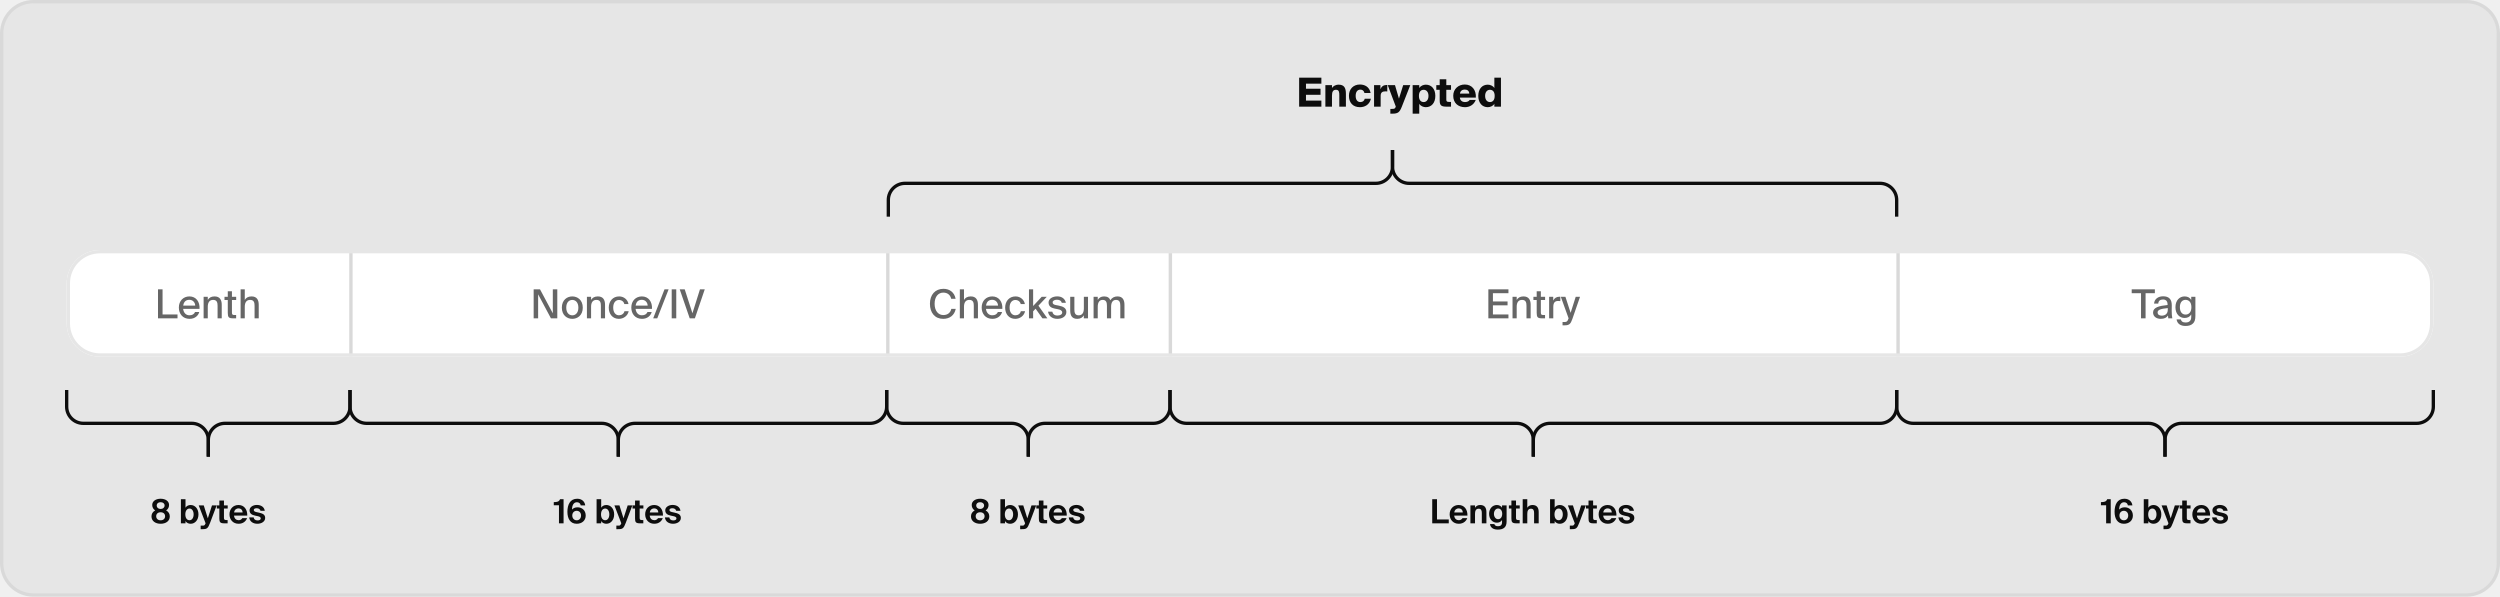
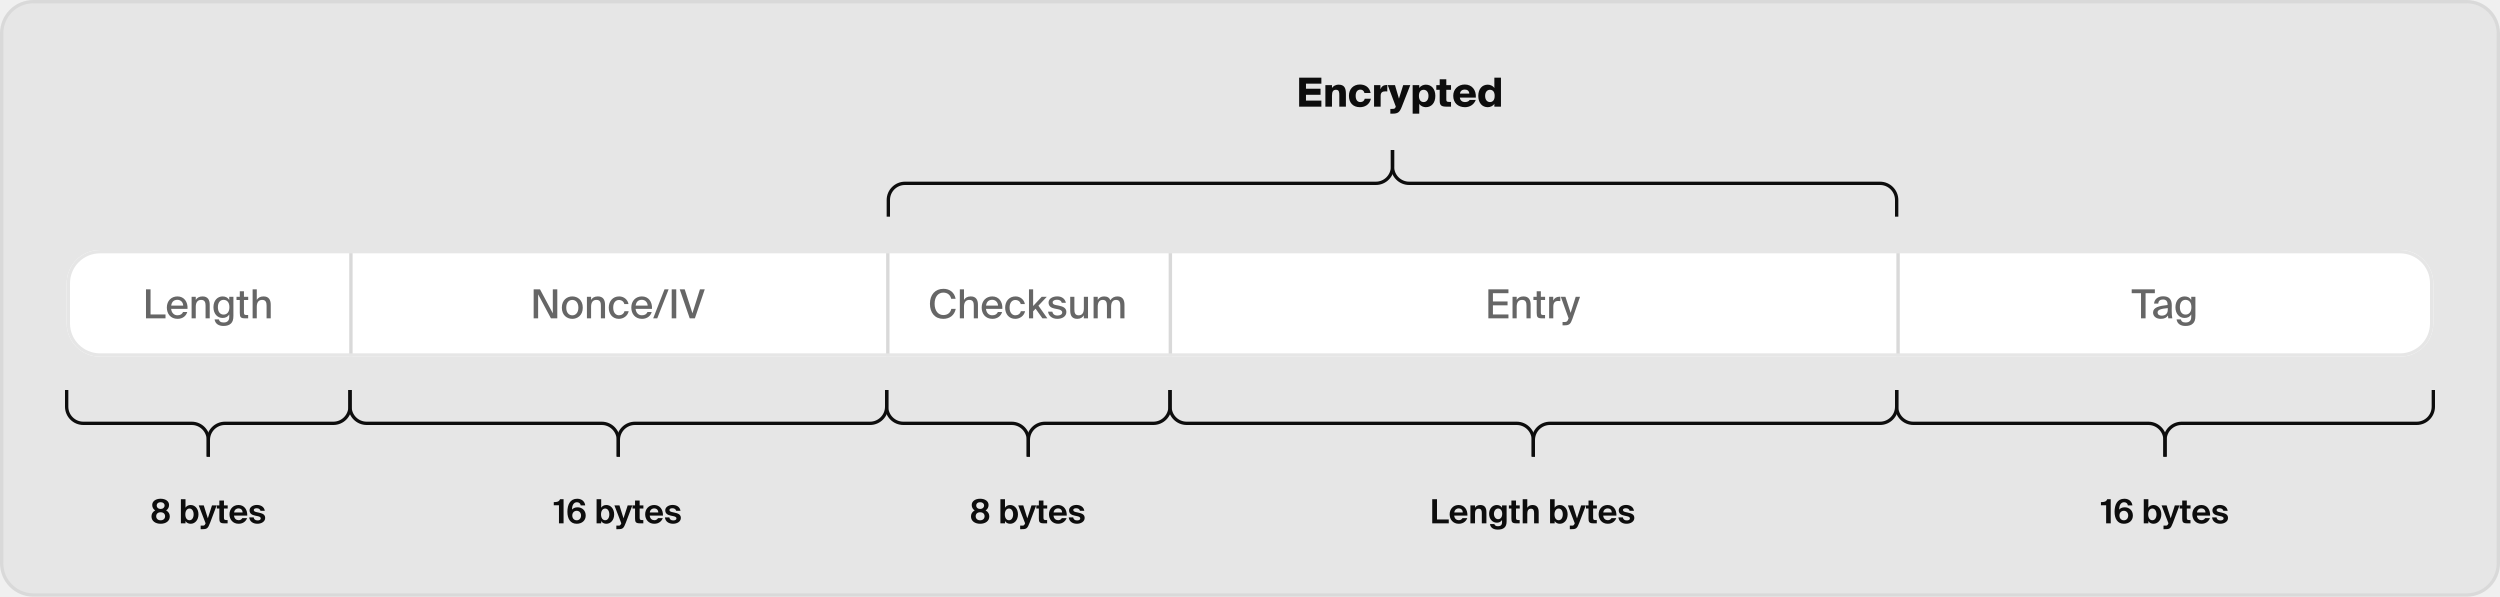
<svg xmlns="http://www.w3.org/2000/svg" width="750" height="179" viewBox="0 0 750 179" fill="none">
  <path d="M10 0.5H740C745.247 0.5 749.5 4.753 749.5 10V169C749.5 174.247 745.247 178.5 740 178.5H10C4.753 178.5 0.5 174.247 0.5 169V10C0.5 4.753 4.753 0.5 10 0.5Z" fill="#FAFAFA" />
  <path d="M10 0.5H740C745.247 0.5 749.5 4.753 749.5 10V169C749.5 174.247 745.247 178.5 740 178.5H10C4.753 178.5 0.5 174.247 0.5 169V10C0.5 4.753 4.753 0.5 10 0.5Z" fill="#E6E6E6" />
  <path d="M10 0.5H740C745.247 0.5 749.5 4.753 749.5 10V169C749.5 174.247 745.247 178.5 740 178.5H10C4.753 178.5 0.5 174.247 0.5 169V10C0.5 4.753 4.753 0.5 10 0.5Z" stroke="#D9D9D9" />
-   <g clip-path="url(#clip0_10215_21547)">
+   <g clip-path="url(#clip0_10218_44737)">
    <path d="M389.741 32V23.3H396.413V25.1H391.793V26.624H396.161V28.436H391.793V30.188H396.413V32H389.741ZM399.594 25.544V26.396C399.882 25.916 400.578 25.4 401.598 25.4C403.254 25.4 403.77 26.372 403.77 28.124V32H401.79V28.616C401.79 27.692 401.754 26.936 400.794 26.936C399.942 26.936 399.594 27.488 399.594 28.688V32H397.614V25.544H399.594ZM407.983 25.352C409.327 25.352 410.803 25.964 411.187 27.908H409.339C409.159 27.152 408.691 26.888 408.103 26.888C407.395 26.888 406.699 27.368 406.699 28.748C406.699 30.152 407.395 30.62 408.103 30.62C408.835 30.62 409.279 30.236 409.423 29.624H411.271C410.827 31.544 409.279 32.156 407.983 32.156C405.859 32.156 404.683 30.788 404.683 28.736C404.683 26.684 406.027 25.352 407.983 25.352ZM416.188 25.508V27.44C415.96 27.404 415.828 27.404 415.648 27.404C414.688 27.404 414.196 27.752 414.196 28.76V32H412.216V25.544H414.124V26.768C414.424 26 414.964 25.532 415.888 25.496H416.032C416.092 25.496 416.14 25.496 416.188 25.508ZM417.74 34.1H417.104V32.672H417.5C418.316 32.672 418.484 32.612 418.676 32.132L418.736 31.964L416.324 25.544H418.496L419.684 29.588L420.956 25.544H423.08L420.548 32C419.9 33.644 419.42 34.1 417.74 34.1ZM425.774 25.544V26.42C426.194 25.712 427.058 25.4 427.754 25.4C429.422 25.4 430.598 26.66 430.598 28.772C430.598 30.884 429.422 32.156 427.754 32.156C427.058 32.156 426.194 31.844 425.774 31.136V34.1H423.794V25.544H425.774ZM427.106 26.936C426.326 26.936 425.678 27.44 425.678 28.772C425.678 30.104 426.326 30.62 427.106 30.62C427.898 30.62 428.546 29.972 428.546 28.772C428.546 27.572 427.898 26.936 427.106 26.936ZM431.911 25.544V23.78H433.891V25.544H435.307V26.948H433.891V29.84C433.891 30.452 434.083 30.572 434.743 30.572H435.307V32H434.047C432.451 32 431.911 31.688 431.911 30.188V26.948H430.891V25.544H431.911ZM440.904 29.972H442.728C442.152 31.496 440.796 32.156 439.512 32.156C437.412 32.156 435.972 30.884 435.972 28.736C435.972 26.672 437.544 25.352 439.428 25.352C441.576 25.352 442.884 26.972 442.752 29.276H437.964C438.024 30.188 438.732 30.62 439.452 30.62C440.208 30.62 440.676 30.356 440.904 29.972ZM439.428 26.864C438.72 26.864 438.096 27.224 437.988 28.076H440.784C440.748 27.26 440.184 26.864 439.428 26.864ZM448.307 23.3H450.287V32H448.307V31.136C447.887 31.844 447.023 32.156 446.327 32.156C444.659 32.156 443.483 30.884 443.483 28.772C443.483 26.66 444.659 25.4 446.327 25.4C447.023 25.4 447.887 25.712 448.307 26.42V23.3ZM446.975 26.936C446.183 26.936 445.535 27.572 445.535 28.772C445.535 29.972 446.183 30.62 446.975 30.62C447.755 30.62 448.403 30.104 448.403 28.772C448.403 27.44 447.755 26.936 446.975 26.936Z" fill="#0D0D0D" />
  </g>
  <path d="M569 65V60C569 57.239 566.761 55 564 55L422.75 55C419.989 55 417.75 52.761 417.75 50V45" stroke="#0D0D0D" stroke-miterlimit="10" />
  <path d="M266.5 65V60C266.5 57.239 268.739 55 271.5 55L412.75 55C415.511 55 417.75 52.761 417.75 50V45" stroke="#0D0D0D" stroke-miterlimit="10" />
-   <g clip-path="url(#clip1_10215_21547)">
+   <g clip-path="url(#clip1_10218_44737)">
    <rect width="84.78" height="32" transform="translate(20 75)" fill="white" />
-     <path d="M48.768 86.8V94.336H53.256V95.5H47.4V86.8H48.768ZM56.825 94.588C57.737 94.588 58.241 94.216 58.517 93.604H59.777C59.489 94.672 58.505 95.656 56.873 95.656C54.797 95.656 53.657 94.132 53.657 92.26C53.657 90.256 55.001 88.924 56.837 88.924C58.829 88.924 59.993 90.556 59.861 92.656H54.941C55.073 93.856 55.805 94.588 56.825 94.588ZM56.825 89.944C55.853 89.944 55.145 90.436 54.965 91.672H58.565C58.529 90.724 57.845 89.944 56.825 89.944ZM62.333 89.044V89.98C62.705 89.344 63.353 88.924 64.361 88.924C65.921 88.924 66.521 89.932 66.521 91.432V95.5H65.273V91.768C65.273 90.844 65.129 89.968 63.941 89.968C62.849 89.968 62.333 90.736 62.333 92.032V95.5H61.085V89.044H62.333ZM68.333 89.044V87.388H69.581V89.044H70.853V89.992H69.581V93.676C69.581 94.336 69.689 94.504 70.313 94.504H70.841V95.5H69.929C68.621 95.5 68.333 95.176 68.333 93.844V89.992H67.349V89.044H68.333ZM73.431 86.8V89.98C73.803 89.344 74.451 88.924 75.459 88.924C77.019 88.924 77.619 89.932 77.619 91.432V95.5H76.371V91.768C76.371 90.844 76.227 89.968 75.039 89.968C73.947 89.968 73.431 90.736 73.431 92.032V95.5H72.183V86.8H73.431Z" fill="#666666" />
-     <mask id="path-9-inside-1_10215_21547" fill="white">
+     <path d="M45.165 94.336H49.653V95.5H43.797V86.8H45.165V94.336ZM54.913 93.604H56.173C55.873 94.672 54.913 95.656 53.269 95.656C51.181 95.656 50.053 94.132 50.053 92.26C50.053 90.256 51.397 88.924 53.233 88.924C55.225 88.924 56.389 90.556 56.257 92.656H51.337C51.457 93.844 52.213 94.588 53.221 94.588C54.121 94.588 54.649 94.216 54.913 93.604ZM51.361 91.672H54.961C54.925 90.712 54.253 89.944 53.221 89.944C52.249 89.944 51.529 90.448 51.361 91.672ZM58.73 89.98C59.102 89.344 59.75 88.924 60.758 88.924C62.318 88.924 62.918 89.932 62.918 91.432V95.5H61.67V91.768C61.67 90.832 61.514 89.968 60.338 89.968C59.258 89.968 58.73 90.748 58.73 92.032V95.5H57.482V89.044H58.73V89.98ZM68.774 89.044H70.022V94.744C70.022 95.932 69.77 96.568 69.326 97.012C68.834 97.528 68.054 97.792 67.07 97.792C65.63 97.792 64.574 97.168 64.37 95.812H65.654C65.786 96.4 66.158 96.748 67.094 96.748C67.706 96.748 68.126 96.58 68.39 96.28C68.642 96.004 68.774 95.668 68.774 95.008V94.324C68.378 94.984 67.73 95.392 66.782 95.392C65.282 95.392 64.034 94.204 64.034 92.152C64.034 90.112 65.282 88.924 66.782 88.924C67.73 88.924 68.378 89.332 68.774 89.992V89.044ZM67.07 89.956C66.038 89.956 65.366 90.772 65.366 92.152C65.366 93.556 66.038 94.372 67.07 94.372C68.03 94.372 68.822 93.7 68.822 92.152C68.822 90.616 68.03 89.956 67.07 89.956ZM71.937 87.388H73.185V89.044H74.457V89.992H73.185V93.676C73.185 94.336 73.293 94.504 73.917 94.504H74.445V95.5H73.533C72.225 95.5 71.937 95.176 71.937 93.844V89.992H70.953V89.044H71.937V87.388ZM77.034 89.98C77.406 89.344 78.054 88.924 79.062 88.924C80.622 88.924 81.222 89.932 81.222 91.432V95.5H79.974V91.768C79.974 90.832 79.818 89.968 78.642 89.968C77.562 89.968 77.034 90.748 77.034 92.032V95.5H75.786V86.8H77.034V89.98Z" fill="#666666" />
+     <mask id="path-9-inside-1_10218_44737" fill="white">
      <path d="M104.78 75H265.85V107H104.78V75Z" />
    </mask>
    <path d="M104.78 75H265.85V107H104.78V75Z" fill="white" />
-     <path d="M104.78 107H105.78V75H104.78H103.78V107H104.78Z" fill="#D9D9D9" mask="url(#path-9-inside-1_10215_21547)" />
+     <path d="M104.78 107H105.78V75H104.78H103.78V107H104.78Z" fill="#D9D9D9" mask="url(#path-9-inside-1_10218_44737)" />
    <path d="M167.188 95.5H165.28L161.44 88.3V95.5H160.096V86.8H162.004L165.844 93.988V86.8H167.188V95.5ZM169.875 92.296C169.875 93.88 170.751 94.6 171.687 94.6C172.647 94.6 173.511 93.868 173.511 92.296C173.511 90.7 172.647 89.98 171.687 89.98C170.751 89.98 169.875 90.664 169.875 92.296ZM171.687 88.924C173.223 88.924 174.831 89.956 174.831 92.296C174.831 94.624 173.223 95.656 171.687 95.656C170.163 95.656 168.555 94.624 168.555 92.296C168.555 89.956 170.163 88.924 171.687 88.924ZM177.325 89.044V89.98C177.697 89.344 178.345 88.924 179.353 88.924C180.913 88.924 181.513 89.932 181.513 91.432V95.5H180.265V91.768C180.265 90.844 180.121 89.968 178.933 89.968C177.841 89.968 177.325 90.736 177.325 92.032V95.5H176.077V89.044H177.325ZM185.749 88.924C187.225 88.924 188.353 89.968 188.545 91.228H187.297C187.165 90.496 186.505 89.992 185.689 89.992C184.789 89.992 183.961 90.7 183.961 92.272C183.961 93.868 184.789 94.588 185.689 94.588C186.493 94.588 187.165 94.12 187.345 93.352H188.605C188.341 94.708 187.093 95.656 185.665 95.656C183.793 95.656 182.629 94.24 182.629 92.284C182.629 90.376 183.841 88.924 185.749 88.924ZM192.559 94.588C193.471 94.588 193.975 94.216 194.251 93.604H195.511C195.223 94.672 194.239 95.656 192.607 95.656C190.531 95.656 189.391 94.132 189.391 92.26C189.391 90.256 190.735 88.924 192.571 88.924C194.563 88.924 195.727 90.556 195.595 92.656H190.675C190.807 93.856 191.539 94.588 192.559 94.588ZM192.559 89.944C191.587 89.944 190.879 90.436 190.699 91.672H194.299C194.263 90.724 193.579 89.944 192.559 89.944ZM197.179 95.5H195.955L199.351 86.8H200.587L197.179 95.5ZM202.878 86.8V95.5H201.51V86.8H202.878ZM203.915 86.8H205.415L207.731 93.976L209.987 86.8H211.427L208.463 95.5H206.915L203.915 86.8Z" fill="#666666" />
-     <mask id="path-12-inside-2_10215_21547" fill="white">
+     <mask id="path-12-inside-2_10218_44737" fill="white">
      <path d="M265.85 75H350.63V107H265.85V75Z" />
    </mask>
    <path d="M265.85 75H350.63V107H265.85V75Z" fill="white" />
-     <path d="M265.85 107H266.85V75H265.85H264.85V107H265.85Z" fill="#D9D9D9" mask="url(#path-12-inside-2_10215_21547)" />
+     <path d="M265.85 107H266.85V75H265.85H264.85V107H265.85Z" fill="#D9D9D9" mask="url(#path-12-inside-2_10218_44737)" />
    <path d="M285.399 92.668H286.719C286.335 94.588 284.907 95.656 282.963 95.656C280.443 95.656 278.979 93.808 278.979 91.132C278.979 88.408 280.551 86.644 283.047 86.644C284.907 86.644 286.335 87.724 286.683 89.632H285.363C285.087 88.492 284.271 87.784 282.987 87.784C281.511 87.784 280.383 88.96 280.383 91.132C280.383 93.28 281.499 94.516 282.999 94.516C284.295 94.516 285.123 93.82 285.399 92.668ZM289.198 86.8V89.98C289.57 89.344 290.218 88.924 291.226 88.924C292.786 88.924 293.386 89.932 293.386 91.432V95.5H292.138V91.768C292.138 90.844 291.994 89.968 290.806 89.968C289.714 89.968 289.198 90.736 289.198 92.032V95.5H287.95V86.8H289.198ZM297.67 94.588C298.582 94.588 299.086 94.216 299.362 93.604H300.622C300.334 94.672 299.35 95.656 297.718 95.656C295.642 95.656 294.502 94.132 294.502 92.26C294.502 90.256 295.846 88.924 297.682 88.924C299.674 88.924 300.838 90.556 300.706 92.656H295.786C295.918 93.856 296.65 94.588 297.67 94.588ZM297.67 89.944C296.698 89.944 295.99 90.436 295.81 91.672H299.41C299.374 90.724 298.69 89.944 297.67 89.944ZM304.665 88.924C306.141 88.924 307.269 89.968 307.461 91.228H306.213C306.081 90.496 305.421 89.992 304.605 89.992C303.705 89.992 302.877 90.7 302.877 92.272C302.877 93.868 303.705 94.588 304.605 94.588C305.409 94.588 306.081 94.12 306.261 93.352H307.521C307.257 94.708 306.009 95.656 304.581 95.656C302.709 95.656 301.545 94.24 301.545 92.284C301.545 90.376 302.757 88.924 304.665 88.924ZM308.693 86.8H309.941V91.804L312.509 89.044H314.033L311.525 91.708L314.213 95.5H312.725L310.673 92.608L309.941 93.388V95.5H308.693V86.8ZM319.765 90.844H318.529C318.349 90.172 317.797 89.92 317.065 89.92C316.453 89.92 315.793 90.172 315.793 90.7C315.793 91.18 316.105 91.372 316.693 91.504L317.617 91.684C318.829 91.936 319.909 92.332 319.909 93.604C319.909 94.912 318.685 95.656 317.197 95.656C315.553 95.656 314.569 94.708 314.413 93.496H315.685C315.865 94.228 316.321 94.66 317.233 94.66C318.049 94.66 318.661 94.324 318.661 93.748C318.661 93.16 318.097 92.908 317.425 92.776L316.453 92.584C315.481 92.392 314.569 91.972 314.569 90.748C314.569 89.608 315.781 88.912 317.185 88.912C318.493 88.912 319.513 89.596 319.765 90.844ZM325.145 95.5V94.588C324.773 95.248 324.149 95.656 323.177 95.656C321.653 95.656 321.065 94.72 321.065 93.148V89.044H322.313V92.812C322.313 93.736 322.469 94.6 323.597 94.6C324.653 94.6 325.157 93.832 325.157 92.548V89.044H326.405V95.5H325.145ZM329.323 92.032V95.5H328.075V89.044H329.323V89.98C329.695 89.344 330.307 88.924 331.231 88.924C332.239 88.924 332.815 89.344 333.103 90.064C333.643 89.248 334.387 88.924 335.239 88.924C336.751 88.924 337.339 89.932 337.339 91.432V95.5H336.091V91.768C336.091 90.844 335.935 89.968 334.819 89.968C333.823 89.968 333.331 90.736 333.331 92.032V95.5H332.083V91.768C332.083 90.844 331.927 89.968 330.811 89.968C329.803 89.968 329.323 90.736 329.323 92.032Z" fill="#666666" />
-     <mask id="path-15-inside-3_10215_21547" fill="white">
+     <mask id="path-15-inside-3_10218_44737" fill="white">
      <path d="M350.63 75H568.93V107H350.63V75Z" />
    </mask>
    <path d="M350.63 75H568.93V107H350.63V75Z" fill="white" />
-     <path d="M350.63 107H351.63V75H350.63H349.63V107H350.63Z" fill="#D9D9D9" mask="url(#path-15-inside-3_10215_21547)" />
+     <path d="M350.63 107H351.63V75H350.63H349.63V107H350.63Z" fill="#D9D9D9" mask="url(#path-15-inside-3_10218_44737)" />
    <path d="M446.508 95.5V86.8H452.532V87.964H447.876V90.448H452.268V91.6H447.876V94.336H452.532V95.5H446.508ZM455.007 89.044V89.98C455.379 89.344 456.027 88.924 457.035 88.924C458.595 88.924 459.195 89.932 459.195 91.432V95.5H457.947V91.768C457.947 90.844 457.803 89.968 456.615 89.968C455.523 89.968 455.007 90.736 455.007 92.032V95.5H453.759V89.044H455.007ZM461.007 89.044V87.388H462.255V89.044H463.527V89.992H462.255V93.676C462.255 94.336 462.363 94.504 462.987 94.504H463.515V95.5H462.603C461.295 95.5 461.007 95.176 461.007 93.844V89.992H460.023V89.044H461.007ZM468.099 89.032V90.328C467.871 90.304 467.655 90.292 467.451 90.292C466.491 90.292 465.987 90.76 465.987 92.116V95.5H464.739V89.044H465.963V90.184C466.299 89.452 466.935 89.032 467.751 89.02C467.859 89.02 467.991 89.02 468.099 89.032ZM469.363 97.6H468.763V96.604H469.255C469.927 96.604 470.215 96.544 470.527 95.632L470.575 95.488L468.247 89.044H469.627L471.187 93.856L472.711 89.044H474.007L471.727 95.644C471.187 97.168 470.827 97.6 469.363 97.6Z" fill="#666666" />
-     <mask id="path-18-inside-4_10215_21547" fill="white">
+     <mask id="path-18-inside-4_10218_44737" fill="white">
      <path d="M568.93 75H730V107H568.93V75Z" />
    </mask>
    <path d="M568.93 75H730V107H568.93V75Z" fill="white" />
-     <path d="M568.93 107H569.93V75H568.93H567.93V107H568.93Z" fill="#D9D9D9" mask="url(#path-18-inside-4_10215_21547)" />
+     <path d="M568.93 107H569.93V75H568.93H567.93V107H568.93Z" fill="#D9D9D9" mask="url(#path-18-inside-4_10218_44737)" />
    <path d="M642.306 95.5V87.964H639.51V86.8H646.458V87.964H643.674V95.5H642.306ZM650.335 92.896V92.428C648.331 92.62 647.275 92.908 647.275 93.736C647.275 94.324 647.731 94.696 648.499 94.696C649.519 94.696 650.335 94.18 650.335 92.896ZM648.223 95.656C646.915 95.656 645.919 94.936 645.919 93.76C645.919 92.188 647.779 91.756 650.275 91.504V91.372C650.275 90.232 649.675 89.848 648.883 89.848C648.019 89.848 647.527 90.28 647.479 91.084H646.219C646.315 89.704 647.455 88.888 648.931 88.888C650.599 88.888 651.547 89.692 651.535 91.624C651.535 91.78 651.511 92.896 651.511 93.172C651.511 94.144 651.571 94.924 651.691 95.5H650.491C650.443 95.248 650.419 95.068 650.383 94.648C649.999 95.308 649.279 95.656 648.223 95.656ZM657.372 89.992V89.044H658.62V94.744C658.62 95.932 658.368 96.568 657.924 97.012C657.432 97.528 656.664 97.792 655.668 97.792C654.216 97.792 653.172 97.168 652.968 95.812H654.252C654.384 96.4 654.744 96.748 655.692 96.748C656.28 96.748 656.712 96.592 656.988 96.28C657.24 96.004 657.372 95.68 657.372 95.008V94.324C656.976 94.996 656.34 95.392 655.38 95.392C653.88 95.392 652.632 94.216 652.632 92.152C652.632 90.1 653.88 88.924 655.38 88.924C656.34 88.924 656.976 89.32 657.372 89.992ZM657.42 92.152C657.42 90.616 656.628 89.956 655.668 89.956C654.624 89.956 653.964 90.76 653.964 92.152C653.964 93.556 654.624 94.372 655.668 94.372C656.628 94.372 657.42 93.688 657.42 92.152Z" fill="#666666" />
  </g>
  <rect x="20.5" y="75.5" width="709" height="31" rx="9.5" stroke="#E6E6E6" />
  <path d="M20 117V122C20 124.761 22.239 127 25 127H57.5C60.261 127 62.5 129.239 62.5 132V137" stroke="#0D0D0D" stroke-miterlimit="10" />
  <path d="M105 117V122C105 124.761 102.761 127 100 127H67.5C64.739 127 62.5 129.239 62.5 132V137" stroke="#0D0D0D" stroke-miterlimit="10" />
  <path d="M105 117V122C105 124.761 107.239 127 110 127H180.5C183.261 127 185.5 129.239 185.5 132V137" stroke="#0D0D0D" stroke-miterlimit="10" />
  <path d="M266 117V122C266 124.761 263.761 127 261 127H190.5C187.739 127 185.5 129.239 185.5 132V137" stroke="#0D0D0D" stroke-miterlimit="10" />
  <path d="M266 117V122C266 124.761 268.239 127 271 127H303.5C306.261 127 308.5 129.239 308.5 132V137" stroke="#0D0D0D" stroke-miterlimit="10" />
  <path d="M351 117V122C351 124.761 348.761 127 346 127H313.5C310.739 127 308.5 129.239 308.5 132V137" stroke="#0D0D0D" stroke-miterlimit="10" />
  <path d="M351 117V122C351 124.761 353.239 127 356 127H455C457.761 127 460 129.239 460 132V137" stroke="#0D0D0D" stroke-miterlimit="10" />
  <path d="M569 117V122C569 124.761 566.761 127 564 127H465C462.239 127 460 129.239 460 132V137" stroke="#0D0D0D" stroke-miterlimit="10" />
  <path d="M569 117V122C569 124.761 571.239 127 574 127H644.5C647.261 127 649.5 129.239 649.5 132V137" stroke="#0D0D0D" stroke-miterlimit="10" />
  <path d="M730 117V122C730 124.761 727.761 127 725 127H654.5C651.739 127 649.5 129.239 649.5 132V137" stroke="#0D0D0D" stroke-miterlimit="10" />
-   <g clip-path="url(#clip2_10215_21547)">
+   <g clip-path="url(#clip2_10218_44737)">
    <path d="M48.187 149.62C49.727 149.62 50.717 150.41 50.717 151.48C50.717 152.13 50.467 152.73 49.837 153.12C50.647 153.59 50.937 154.22 50.937 154.93C50.937 156.34 49.727 157.13 48.187 157.13C46.667 157.13 45.447 156.34 45.447 154.93C45.447 154.22 45.747 153.57 46.557 153.12C45.957 152.77 45.667 152.13 45.667 151.49C45.667 150.41 46.667 149.62 48.187 149.62ZM48.187 153.68C47.377 153.68 46.857 154.15 46.857 154.87C46.857 155.59 47.377 156.09 48.187 156.09C49.017 156.09 49.527 155.59 49.527 154.87C49.527 154.15 49.017 153.68 48.187 153.68ZM49.377 151.65C49.377 151.05 48.907 150.66 48.187 150.66C47.467 150.66 47.007 151.05 47.007 151.65C47.007 152.25 47.467 152.69 48.187 152.69C48.907 152.69 49.377 152.25 49.377 151.65ZM56.859 156.07C57.579 156.07 58.089 155.37 58.089 154.32C58.089 153.27 57.579 152.56 56.859 152.56C56.099 152.56 55.599 153.23 55.599 154.31C55.599 155.42 56.099 156.07 56.859 156.07ZM55.649 157H54.269V149.75H55.649V152.31C55.939 151.8 56.519 151.5 57.199 151.5C58.499 151.5 59.539 152.62 59.539 154.31C59.539 156.03 58.479 157.13 57.199 157.13C56.639 157.13 55.999 156.92 55.649 156.32V157ZM60.776 158.75H60.196V157.69H60.716C61.176 157.69 61.376 157.7 61.616 157.13L61.676 156.98L59.616 151.62H61.126L62.346 155.5L63.596 151.62H64.996L63.026 156.84C62.386 158.51 62.116 158.75 60.776 158.75ZM65.807 151.62V150.16H67.187V151.62H68.307V152.57H67.187V155.35C67.187 155.9 67.377 156.01 67.867 156.01H68.287V157H67.277C66.037 157 65.807 156.62 65.807 155.55V152.57H65.047V151.62H65.807ZM74.181 154.69H70.211C70.291 155.61 70.911 156.06 71.571 156.06C72.001 156.06 72.421 155.91 72.701 155.44H74.121C73.831 156.24 73.051 157.13 71.581 157.13C69.851 157.13 68.841 155.84 68.841 154.29C68.841 152.69 69.951 151.5 71.541 151.5C73.201 151.5 74.231 152.79 74.181 154.69ZM71.531 152.51C71.011 152.51 70.341 152.83 70.231 153.74H72.781C72.751 152.83 72.111 152.51 71.531 152.51ZM79.439 153.24H78.149C78.039 152.79 77.639 152.47 76.999 152.47C76.489 152.47 76.129 152.66 76.129 152.99C76.129 153.28 76.339 153.5 76.849 153.61L77.569 153.77C78.639 154.01 79.549 154.28 79.549 155.39C79.549 156.47 78.439 157.13 77.219 157.13C75.899 157.13 74.899 156.45 74.769 155.22H76.099C76.179 155.74 76.539 156.13 77.259 156.13C77.859 156.13 78.229 155.91 78.229 155.52C78.229 155.12 77.819 154.97 77.349 154.86L76.549 154.69C75.539 154.48 74.869 154.06 74.869 153.08C74.869 152.12 75.909 151.48 77.069 151.48C78.189 151.48 79.249 152 79.439 153.24Z" fill="#0D0D0D" />
    <path d="M169.071 157H167.691V151.58H166.131V150.64C167.171 150.61 167.681 150.54 168.021 149.75H169.071V157ZM171.682 154.65C171.682 155.52 172.252 156.09 173.012 156.09C173.762 156.09 174.312 155.53 174.312 154.65C174.312 153.8 173.762 153.24 173.012 153.24C172.252 153.24 171.682 153.8 171.682 154.65ZM173.072 150.67C172.152 150.67 171.602 151.52 171.602 152.88C171.912 152.49 172.492 152.19 173.252 152.19C174.592 152.19 175.712 153.1 175.712 154.67C175.712 156.16 174.582 157.13 173.012 157.13C171.072 157.13 170.222 155.57 170.222 153.54C170.222 151.46 170.992 149.62 173.162 149.62C174.742 149.62 175.482 150.69 175.562 151.62H174.212C174.142 151.02 173.672 150.67 173.072 150.67ZM181.567 156.07C182.287 156.07 182.797 155.37 182.797 154.32C182.797 153.27 182.287 152.56 181.567 152.56C180.807 152.56 180.307 153.23 180.307 154.31C180.307 155.42 180.807 156.07 181.567 156.07ZM180.357 157H178.977V149.75H180.357V152.31C180.647 151.8 181.227 151.5 181.907 151.5C183.207 151.5 184.247 152.62 184.247 154.31C184.247 156.03 183.187 157.13 181.907 157.13C181.347 157.13 180.707 156.92 180.357 156.32V157ZM185.484 158.75H184.904V157.69H185.424C185.884 157.69 186.084 157.7 186.324 157.13L186.384 156.98L184.324 151.62H185.834L187.054 155.5L188.304 151.62H189.704L187.734 156.84C187.094 158.51 186.824 158.75 185.484 158.75ZM190.515 151.62V150.16H191.895V151.62H193.015V152.57H191.895V155.35C191.895 155.9 192.085 156.01 192.575 156.01H192.995V157H191.985C190.745 157 190.515 156.62 190.515 155.55V152.57H189.755V151.62H190.515ZM198.889 154.69H194.919C194.999 155.61 195.619 156.06 196.279 156.06C196.709 156.06 197.129 155.91 197.409 155.44H198.829C198.539 156.24 197.759 157.13 196.289 157.13C194.559 157.13 193.549 155.84 193.549 154.29C193.549 152.69 194.659 151.5 196.249 151.5C197.909 151.5 198.939 152.79 198.889 154.69ZM196.239 152.51C195.719 152.51 195.049 152.83 194.939 153.74H197.489C197.459 152.83 196.819 152.51 196.239 152.51ZM204.147 153.24H202.857C202.747 152.79 202.347 152.47 201.707 152.47C201.197 152.47 200.837 152.66 200.837 152.99C200.837 153.28 201.047 153.5 201.557 153.61L202.277 153.77C203.347 154.01 204.257 154.28 204.257 155.39C204.257 156.47 203.147 157.13 201.927 157.13C200.607 157.13 199.607 156.45 199.477 155.22H200.807C200.887 155.74 201.247 156.13 201.967 156.13C202.567 156.13 202.937 155.91 202.937 155.52C202.937 155.12 202.527 154.97 202.057 154.86L201.257 154.69C200.247 154.48 199.577 154.06 199.577 153.08C199.577 152.12 200.617 151.48 201.777 151.48C202.897 151.48 203.957 152 204.147 153.24Z" fill="#0D0D0D" />
    <path d="M294.037 149.62C295.577 149.62 296.567 150.41 296.567 151.48C296.567 152.13 296.317 152.73 295.687 153.12C296.497 153.59 296.787 154.22 296.787 154.93C296.787 156.34 295.577 157.13 294.037 157.13C292.517 157.13 291.297 156.34 291.297 154.93C291.297 154.22 291.597 153.57 292.407 153.12C291.807 152.77 291.517 152.13 291.517 151.49C291.517 150.41 292.517 149.62 294.037 149.62ZM294.037 153.68C293.227 153.68 292.707 154.15 292.707 154.87C292.707 155.59 293.227 156.09 294.037 156.09C294.867 156.09 295.377 155.59 295.377 154.87C295.377 154.15 294.867 153.68 294.037 153.68ZM295.227 151.65C295.227 151.05 294.757 150.66 294.037 150.66C293.317 150.66 292.857 151.05 292.857 151.65C292.857 152.25 293.317 152.69 294.037 152.69C294.757 152.69 295.227 152.25 295.227 151.65ZM302.709 156.07C303.429 156.07 303.939 155.37 303.939 154.32C303.939 153.27 303.429 152.56 302.709 152.56C301.949 152.56 301.449 153.23 301.449 154.31C301.449 155.42 301.949 156.07 302.709 156.07ZM301.499 157H300.119V149.75H301.499V152.31C301.789 151.8 302.369 151.5 303.049 151.5C304.349 151.5 305.389 152.62 305.389 154.31C305.389 156.03 304.329 157.13 303.049 157.13C302.489 157.13 301.849 156.92 301.499 156.32V157ZM306.626 158.75H306.046V157.69H306.566C307.026 157.69 307.226 157.7 307.466 157.13L307.526 156.98L305.466 151.62H306.976L308.196 155.5L309.446 151.62H310.846L308.876 156.84C308.236 158.51 307.966 158.75 306.626 158.75ZM311.657 151.62V150.16H313.037V151.62H314.157V152.57H313.037V155.35C313.037 155.9 313.227 156.01 313.717 156.01H314.137V157H313.127C311.887 157 311.657 156.62 311.657 155.55V152.57H310.897V151.62H311.657ZM320.031 154.69H316.061C316.141 155.61 316.761 156.06 317.421 156.06C317.851 156.06 318.271 155.91 318.551 155.44H319.971C319.681 156.24 318.901 157.13 317.431 157.13C315.701 157.13 314.691 155.84 314.691 154.29C314.691 152.69 315.801 151.5 317.391 151.5C319.051 151.5 320.081 152.79 320.031 154.69ZM317.381 152.51C316.861 152.51 316.191 152.83 316.081 153.74H318.631C318.601 152.83 317.961 152.51 317.381 152.51ZM325.289 153.24H323.999C323.889 152.79 323.489 152.47 322.849 152.47C322.339 152.47 321.979 152.66 321.979 152.99C321.979 153.28 322.189 153.5 322.699 153.61L323.419 153.77C324.489 154.01 325.399 154.28 325.399 155.39C325.399 156.47 324.289 157.13 323.069 157.13C321.749 157.13 320.749 156.45 320.619 155.22H321.949C322.029 155.74 322.389 156.13 323.109 156.13C323.709 156.13 324.079 155.91 324.079 155.52C324.079 155.12 323.669 154.97 323.199 154.86L322.399 154.69C321.389 154.48 320.719 154.06 320.719 153.08C320.719 152.12 321.759 151.48 322.919 151.48C324.039 151.48 325.099 152 325.289 153.24Z" fill="#0D0D0D" />
    <path d="M431.099 149.75V155.84H434.629V157H429.669V149.75H431.099ZM440.234 154.69H436.264C436.344 155.61 436.964 156.06 437.624 156.06C438.054 156.06 438.474 155.91 438.754 155.44H440.174C439.884 156.24 439.104 157.13 437.634 157.13C435.904 157.13 434.894 155.84 434.894 154.29C434.894 152.69 436.004 151.5 437.594 151.5C439.254 151.5 440.284 152.79 440.234 154.69ZM437.584 152.51C437.064 152.51 436.394 152.83 436.284 153.74H438.834C438.804 152.83 438.164 152.51 437.584 152.51ZM442.503 151.62V152.33C442.813 151.78 443.393 151.5 444.063 151.5C445.353 151.5 445.923 152.28 445.923 153.61V157H444.543V153.91C444.543 153.22 444.393 152.61 443.613 152.61C442.703 152.61 442.503 153.35 442.503 154.2V157H441.123V151.62H442.503ZM449.42 155.76C450.19 155.76 450.66 155.11 450.66 154.15C450.66 153.2 450.19 152.55 449.42 152.55C448.71 152.55 448.18 153.26 448.18 154.16C448.18 155.05 448.71 155.76 449.42 155.76ZM450.61 151.62H451.98V156.46C451.98 158.22 450.99 158.88 449.34 158.88C448.19 158.88 447.18 158.46 446.99 157.21H448.3C448.42 157.65 448.79 157.87 449.41 157.87C450.13 157.87 450.61 157.53 450.61 156.72V156C450.26 156.59 449.63 156.81 449.07 156.81C447.75 156.81 446.73 155.72 446.73 154.15C446.73 152.62 447.72 151.5 449.07 151.5C449.75 151.5 450.37 151.85 450.61 152.32V151.62ZM453.422 151.62V150.16H454.802V151.62H455.922V152.57H454.802V155.35C454.802 155.9 454.992 156.01 455.482 156.01H455.902V157H454.892C453.652 157 453.422 156.62 453.422 155.55V152.57H452.662V151.62H453.422ZM458.187 149.75V152.33C458.497 151.78 459.077 151.5 459.747 151.5C461.037 151.5 461.607 152.28 461.607 153.61V157H460.227V153.91C460.227 153.22 460.077 152.61 459.297 152.61C458.387 152.61 458.187 153.35 458.187 154.2V157H456.807V149.75H458.187ZM467.609 156.07C468.329 156.07 468.839 155.37 468.839 154.32C468.839 153.27 468.329 152.56 467.609 152.56C466.849 152.56 466.349 153.23 466.349 154.31C466.349 155.42 466.849 156.07 467.609 156.07ZM466.399 157H465.019V149.75H466.399V152.31C466.689 151.8 467.269 151.5 467.949 151.5C469.249 151.5 470.289 152.62 470.289 154.31C470.289 156.03 469.229 157.13 467.949 157.13C467.389 157.13 466.749 156.92 466.399 156.32V157ZM471.526 158.75H470.946V157.69H471.466C471.926 157.69 472.126 157.7 472.366 157.13L472.426 156.98L470.366 151.62H471.876L473.096 155.5L474.346 151.62H475.746L473.776 156.84C473.136 158.51 472.866 158.75 471.526 158.75ZM476.557 151.62V150.16H477.937V151.62H479.057V152.57H477.937V155.35C477.937 155.9 478.127 156.01 478.617 156.01H479.037V157H478.027C476.787 157 476.557 156.62 476.557 155.55V152.57H475.797V151.62H476.557ZM484.931 154.69H480.961C481.041 155.61 481.661 156.06 482.321 156.06C482.751 156.06 483.171 155.91 483.451 155.44H484.871C484.581 156.24 483.801 157.13 482.331 157.13C480.601 157.13 479.591 155.84 479.591 154.29C479.591 152.69 480.701 151.5 482.291 151.5C483.951 151.5 484.981 152.79 484.931 154.69ZM482.281 152.51C481.761 152.51 481.091 152.83 480.981 153.74H483.531C483.501 152.83 482.861 152.51 482.281 152.51ZM490.189 153.24H488.899C488.789 152.79 488.389 152.47 487.749 152.47C487.239 152.47 486.879 152.66 486.879 152.99C486.879 153.28 487.089 153.5 487.599 153.61L488.319 153.77C489.389 154.01 490.299 154.28 490.299 155.39C490.299 156.47 489.189 157.13 487.969 157.13C486.649 157.13 485.649 156.45 485.519 155.22H486.849C486.929 155.74 487.289 156.13 488.009 156.13C488.609 156.13 488.979 155.91 488.979 155.52C488.979 155.12 488.569 154.97 488.099 154.86L487.299 154.69C486.289 154.48 485.619 154.06 485.619 153.08C485.619 152.12 486.659 151.48 487.819 151.48C488.939 151.48 489.999 152 490.189 153.24Z" fill="#0D0D0D" />
    <path d="M633.22 157H631.84V151.58H630.28V150.64C631.32 150.61 631.83 150.54 632.17 149.75H633.22V157ZM635.832 154.65C635.832 155.52 636.402 156.09 637.162 156.09C637.912 156.09 638.462 155.53 638.462 154.65C638.462 153.8 637.912 153.24 637.162 153.24C636.402 153.24 635.832 153.8 635.832 154.65ZM637.222 150.67C636.302 150.67 635.752 151.52 635.752 152.88C636.062 152.49 636.642 152.19 637.402 152.19C638.742 152.19 639.862 153.1 639.862 154.67C639.862 156.16 638.732 157.13 637.162 157.13C635.222 157.13 634.372 155.57 634.372 153.54C634.372 151.46 635.142 149.62 637.312 149.62C638.892 149.62 639.632 150.69 639.712 151.62H638.362C638.292 151.02 637.822 150.67 637.222 150.67ZM645.717 156.07C646.437 156.07 646.947 155.37 646.947 154.32C646.947 153.27 646.437 152.56 645.717 152.56C644.957 152.56 644.457 153.23 644.457 154.31C644.457 155.42 644.957 156.07 645.717 156.07ZM644.507 157H643.127V149.75H644.507V152.31C644.797 151.8 645.377 151.5 646.057 151.5C647.357 151.5 648.397 152.62 648.397 154.31C648.397 156.03 647.337 157.13 646.057 157.13C645.497 157.13 644.857 156.92 644.507 156.32V157ZM649.634 158.75H649.054V157.69H649.574C650.034 157.69 650.234 157.7 650.474 157.13L650.534 156.98L648.474 151.62H649.984L651.204 155.5L652.454 151.62H653.854L651.884 156.84C651.244 158.51 650.974 158.75 649.634 158.75ZM654.664 151.62V150.16H656.044V151.62H657.164V152.57H656.044V155.35C656.044 155.9 656.234 156.01 656.724 156.01H657.144V157H656.134C654.894 157 654.664 156.62 654.664 155.55V152.57H653.904V151.62H654.664ZM663.039 154.69H659.069C659.149 155.61 659.769 156.06 660.429 156.06C660.859 156.06 661.279 155.91 661.559 155.44H662.979C662.689 156.24 661.909 157.13 660.439 157.13C658.709 157.13 657.699 155.84 657.699 154.29C657.699 152.69 658.809 151.5 660.399 151.5C662.059 151.5 663.089 152.79 663.039 154.69ZM660.389 152.51C659.869 152.51 659.199 152.83 659.089 153.74H661.639C661.609 152.83 660.969 152.51 660.389 152.51ZM668.296 153.24H667.006C666.896 152.79 666.496 152.47 665.856 152.47C665.346 152.47 664.986 152.66 664.986 152.99C664.986 153.28 665.196 153.5 665.706 153.61L666.426 153.77C667.496 154.01 668.406 154.28 668.406 155.39C668.406 156.47 667.296 157.13 666.076 157.13C664.756 157.13 663.756 156.45 663.626 155.22H664.956C665.036 155.74 665.396 156.13 666.116 156.13C666.716 156.13 667.086 155.91 667.086 155.52C667.086 155.12 666.676 154.97 666.206 154.86L665.406 154.69C664.396 154.48 663.726 154.06 663.726 153.08C663.726 152.12 664.766 151.48 665.926 151.48C667.046 151.48 668.106 152 668.296 153.24Z" fill="#0D0D0D" />
  </g>
  <defs>
-     <clipPath id="clip0_10215_21547">
+     <clipPath id="clip0_10218_44737">
      <rect x="20" y="20" width="446" height="15" rx="7.5" fill="white" />
    </clipPath>
-     <clipPath id="clip1_10215_21547">
+     <clipPath id="clip1_10218_44737">
      <rect x="20" y="75" width="710" height="32" rx="10" fill="white" />
    </clipPath>
-     <clipPath id="clip2_10215_21547">
+     <clipPath id="clip2_10218_44737">
      <rect x="20" y="147" width="710" height="12" rx="6" fill="white" />
    </clipPath>
  </defs>
</svg>
